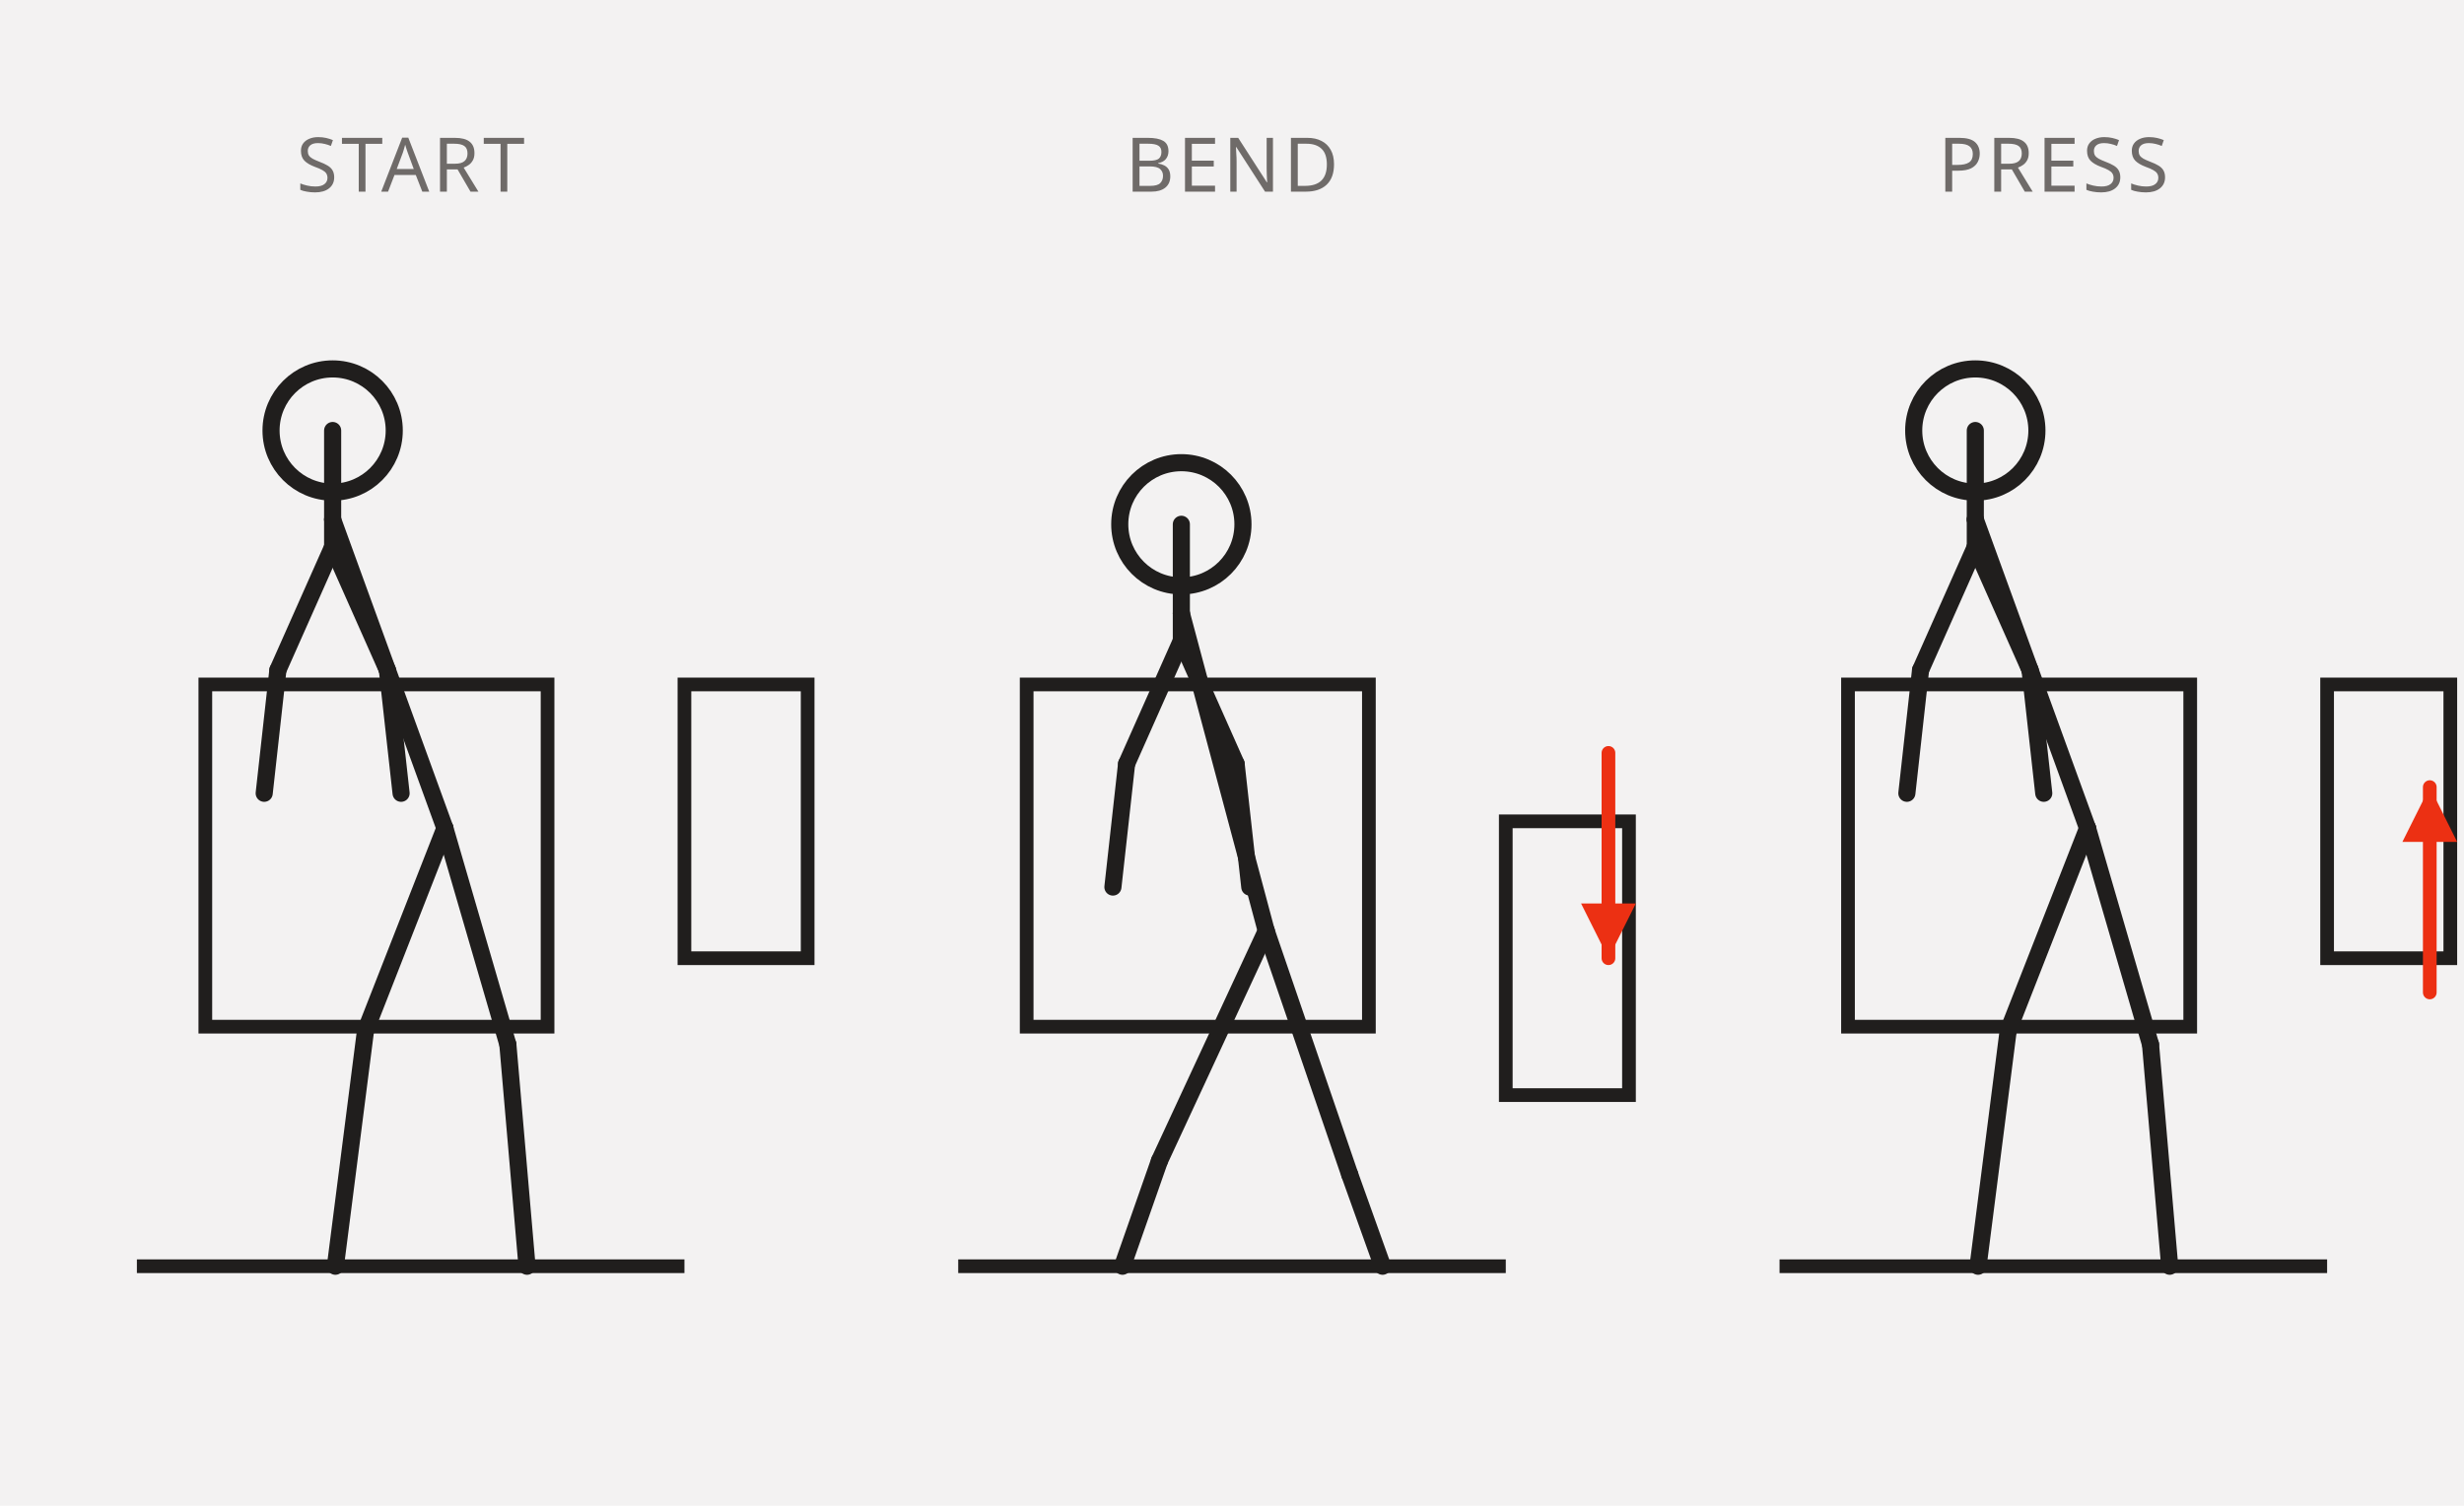
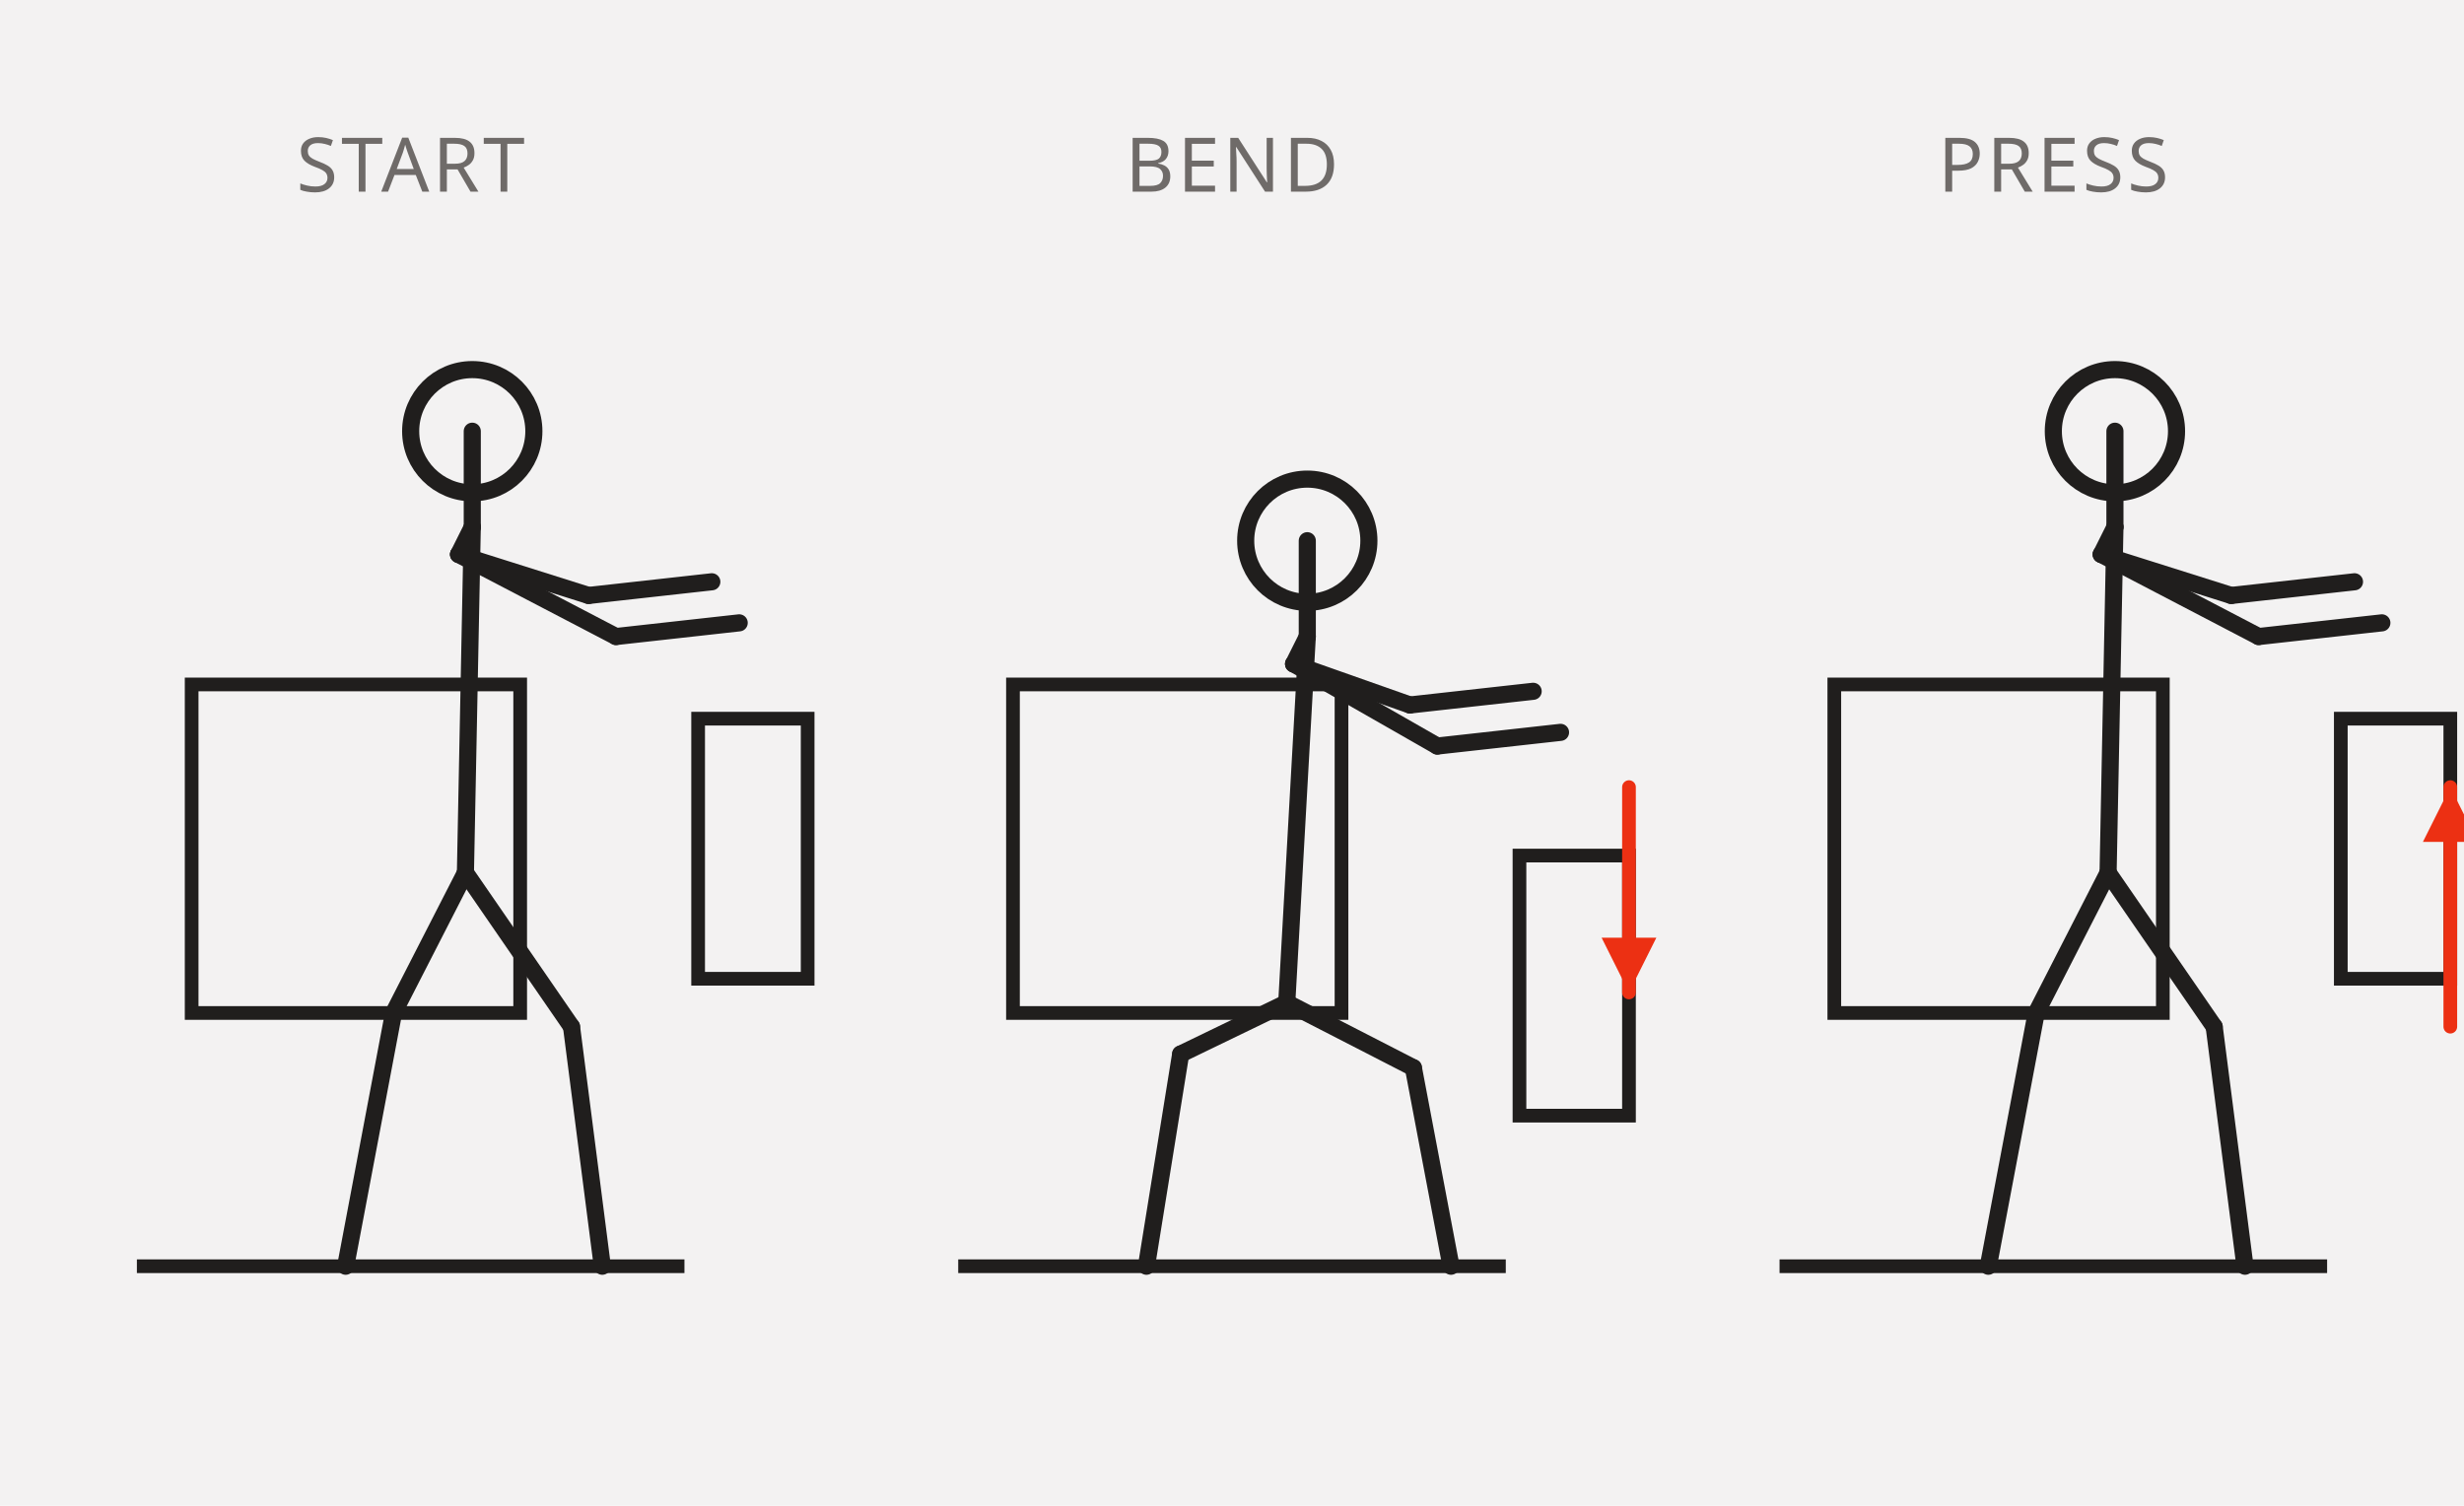
- <svg xmlns="http://www.w3.org/2000/svg" viewBox="0 0 360 220" fill="none" role="img" aria-label="leg-press form">
+ <svg xmlns="http://www.w3.org/2000/svg" viewBox="0 0 360 220" fill="none" role="img" aria-label="Leg press: start, bend, press">
  <rect width="360" height="220" fill="#f3f2f2" />
  <text x="60" y="28" text-anchor="middle" fill="#6f6b69" font-family="Archivo, system-ui, sans-serif" font-size="11" letter-spacing="0.5">START</text>
  <text x="180" y="28" text-anchor="middle" fill="#6f6b69" font-family="Archivo, system-ui, sans-serif" font-size="11" letter-spacing="0.5">BEND</text>
  <text x="300" y="28" text-anchor="middle" fill="#6f6b69" font-family="Archivo, system-ui, sans-serif" font-size="11" letter-spacing="0.5">PRESS</text>
  <line x1="20" y1="185" x2="100" y2="185" stroke="#201e1d" stroke-width="2" />
  <line x1="140" y1="185" x2="220" y2="185" stroke="#201e1d" stroke-width="2" />
  <line x1="260" y1="185" x2="340" y2="185" stroke="#201e1d" stroke-width="2" />
-   <rect x="30" y="100" width="50" height="50" fill="none" stroke="#201e1d" stroke-width="2" />
+   <rect x="28" y="100" width="48" height="48" fill="none" stroke="#201e1d" stroke-width="2" />
  <g stroke="#201e1d" stroke-width="2.5" stroke-linecap="round" stroke-linejoin="round" fill="none">
-     <circle cx="48.6" cy="62.9" r="9" />
-     <line x1="48.6" y1="62.9" x2="48.6" y2="75.9" />
-     <line x1="48.6" y1="75.9" x2="65" y2="121" />
-     <line x1="48.6" y1="75.9" x2="48.6" y2="79.9" />
-     <line x1="48.6" y1="79.9" x2="40.6" y2="97.9" />
-     <line x1="40.6" y1="97.9" x2="38.6" y2="115.9" />
-     <line x1="48.6" y1="79.9" x2="56.6" y2="97.9" />
-     <line x1="56.6" y1="97.9" x2="58.6" y2="115.9" />
-     <line x1="65" y1="121" x2="53.4" y2="150.6" />
-     <line x1="53.4" y1="150.6" x2="49" y2="185" />
-     <line x1="65" y1="121" x2="74.2" y2="152.6" />
-     <line x1="74.2" y1="152.6" x2="77" y2="185" />
+     <circle cx="69" cy="63" r="9" />
+     <line x1="69" y1="63" x2="69" y2="77" />
+     <line x1="69" y1="77" x2="68" y2="127.5" />
+     <line x1="69" y1="77" x2="67" y2="81" />
+     <line x1="67" y1="81" x2="86" y2="87" />
+     <line x1="86" y1="87" x2="104" y2="85" />
+     <line x1="67" y1="81" x2="90" y2="93" />
+     <line x1="90" y1="93" x2="108" y2="91" />
+     <line x1="68" y1="127.5" x2="57.5" y2="148" />
+     <line x1="57.5" y1="148" x2="50.5" y2="185" />
+     <line x1="68" y1="127.5" x2="83.5" y2="150" />
+     <line x1="83.5" y1="150" x2="88" y2="185" />
  </g>
-   <rect x="100" y="100" width="18" height="40" fill="none" stroke="#201e1d" stroke-width="2" />
-   <rect x="150" y="100" width="50" height="50" fill="none" stroke="#201e1d" stroke-width="2" />
+   <rect x="102" y="105" width="16" height="38" fill="none" stroke="#201e1d" stroke-width="2" />
+   <rect x="148" y="100" width="48" height="48" fill="none" stroke="#201e1d" stroke-width="2" />
  <g stroke="#201e1d" stroke-width="2.5" stroke-linecap="round" stroke-linejoin="round" fill="none">
-     <circle cx="172.6" cy="76.6" r="9" />
-     <line x1="172.6" y1="76.6" x2="172.6" y2="89.6" />
-     <line x1="172.6" y1="89.6" x2="185" y2="136" />
-     <line x1="172.6" y1="89.6" x2="172.6" y2="93.6" />
-     <line x1="172.6" y1="93.6" x2="164.6" y2="111.6" />
-     <line x1="164.6" y1="111.6" x2="162.6" y2="129.6" />
-     <line x1="172.6" y1="93.6" x2="180.6" y2="111.6" />
-     <line x1="180.6" y1="111.6" x2="182.6" y2="129.6" />
-     <line x1="185" y1="136" x2="169.4" y2="169.6" />
-     <line x1="169.4" y1="169.6" x2="164" y2="185" />
-     <line x1="185" y1="136" x2="197.2" y2="171.6" />
-     <line x1="197.2" y1="171.6" x2="202" y2="185" />
+     <circle cx="191" cy="79" r="9" />
+     <line x1="191" y1="79" x2="191" y2="93" />
+     <line x1="191" y1="93" x2="188" y2="146.5" />
+     <line x1="191" y1="93" x2="189" y2="97" />
+     <line x1="189" y1="97" x2="206" y2="103" />
+     <line x1="206" y1="103" x2="224" y2="101" />
+     <line x1="189" y1="97" x2="210" y2="109" />
+     <line x1="210" y1="109" x2="228" y2="107" />
+     <line x1="188" y1="146.5" x2="172.5" y2="154" />
+     <line x1="172.5" y1="154" x2="167.5" y2="185" />
+     <line x1="188" y1="146.5" x2="206.5" y2="156" />
+     <line x1="206.5" y1="156" x2="212" y2="185" />
  </g>
-   <rect x="220" y="120" width="18" height="40" fill="none" stroke="#201e1d" stroke-width="2" />
-   <path d="M235 110 L235 140" stroke="#ec3013" stroke-width="2" stroke-linecap="round" />
-   <polygon points="235,140 231,132 239,132" fill="#ec3013" />
-   <rect x="270" y="100" width="50" height="50" fill="none" stroke="#201e1d" stroke-width="2" />
+   <rect x="222" y="125" width="16" height="38" fill="none" stroke="#201e1d" stroke-width="2" />
+   <path d="M238 115 L238 145" stroke="#ec3013" stroke-width="2" stroke-linecap="round" />
+   <polygon points="238,145 234,137 242,137" fill="#ec3013" />
+   <rect x="268" y="100" width="48" height="48" fill="none" stroke="#201e1d" stroke-width="2" />
  <g stroke="#201e1d" stroke-width="2.5" stroke-linecap="round" stroke-linejoin="round" fill="none">
-     <circle cx="288.6" cy="62.9" r="9" />
-     <line x1="288.6" y1="62.9" x2="288.6" y2="75.9" />
-     <line x1="288.6" y1="75.9" x2="305" y2="121" />
-     <line x1="288.6" y1="75.9" x2="288.6" y2="79.9" />
-     <line x1="288.6" y1="79.9" x2="280.6" y2="97.9" />
-     <line x1="280.6" y1="97.9" x2="278.6" y2="115.9" />
-     <line x1="288.6" y1="79.9" x2="296.6" y2="97.9" />
-     <line x1="296.6" y1="97.9" x2="298.6" y2="115.9" />
-     <line x1="305" y1="121" x2="293.4" y2="150.6" />
-     <line x1="293.4" y1="150.6" x2="289" y2="185" />
-     <line x1="305" y1="121" x2="314.2" y2="152.6" />
-     <line x1="314.2" y1="152.6" x2="317" y2="185" />
+     <circle cx="309" cy="63" r="9" />
+     <line x1="309" y1="63" x2="309" y2="77" />
+     <line x1="309" y1="77" x2="308" y2="127.5" />
+     <line x1="309" y1="77" x2="307" y2="81" />
+     <line x1="307" y1="81" x2="326" y2="87" />
+     <line x1="326" y1="87" x2="344" y2="85" />
+     <line x1="307" y1="81" x2="330" y2="93" />
+     <line x1="330" y1="93" x2="348" y2="91" />
+     <line x1="308" y1="127.5" x2="297.5" y2="148" />
+     <line x1="297.5" y1="148" x2="290.5" y2="185" />
+     <line x1="308" y1="127.5" x2="323.5" y2="150" />
+     <line x1="323.5" y1="150" x2="328" y2="185" />
  </g>
-   <rect x="340" y="100" width="18" height="40" fill="none" stroke="#201e1d" stroke-width="2" />
-   <path d="M355 145 L355 115" stroke="#ec3013" stroke-width="2" stroke-linecap="round" />
-   <polygon points="355,115 359,123 351,123" fill="#ec3013" />
-   <text x="365" y="130" fill="#ec3013" font-family="Archivo, system-ui, sans-serif" font-size="9">press</text>
+   <rect x="342" y="105" width="16" height="38" fill="none" stroke="#201e1d" stroke-width="2" />
+   <path d="M358 150 L358 115" stroke="#ec3013" stroke-width="2" stroke-linecap="round" />
+   <polygon points="358,115 362,123 354,123" fill="#ec3013" />
+   <text x="368" y="132.5" fill="#ec3013" font-family="Archivo, system-ui, sans-serif" font-size="9">press</text>
</svg>
